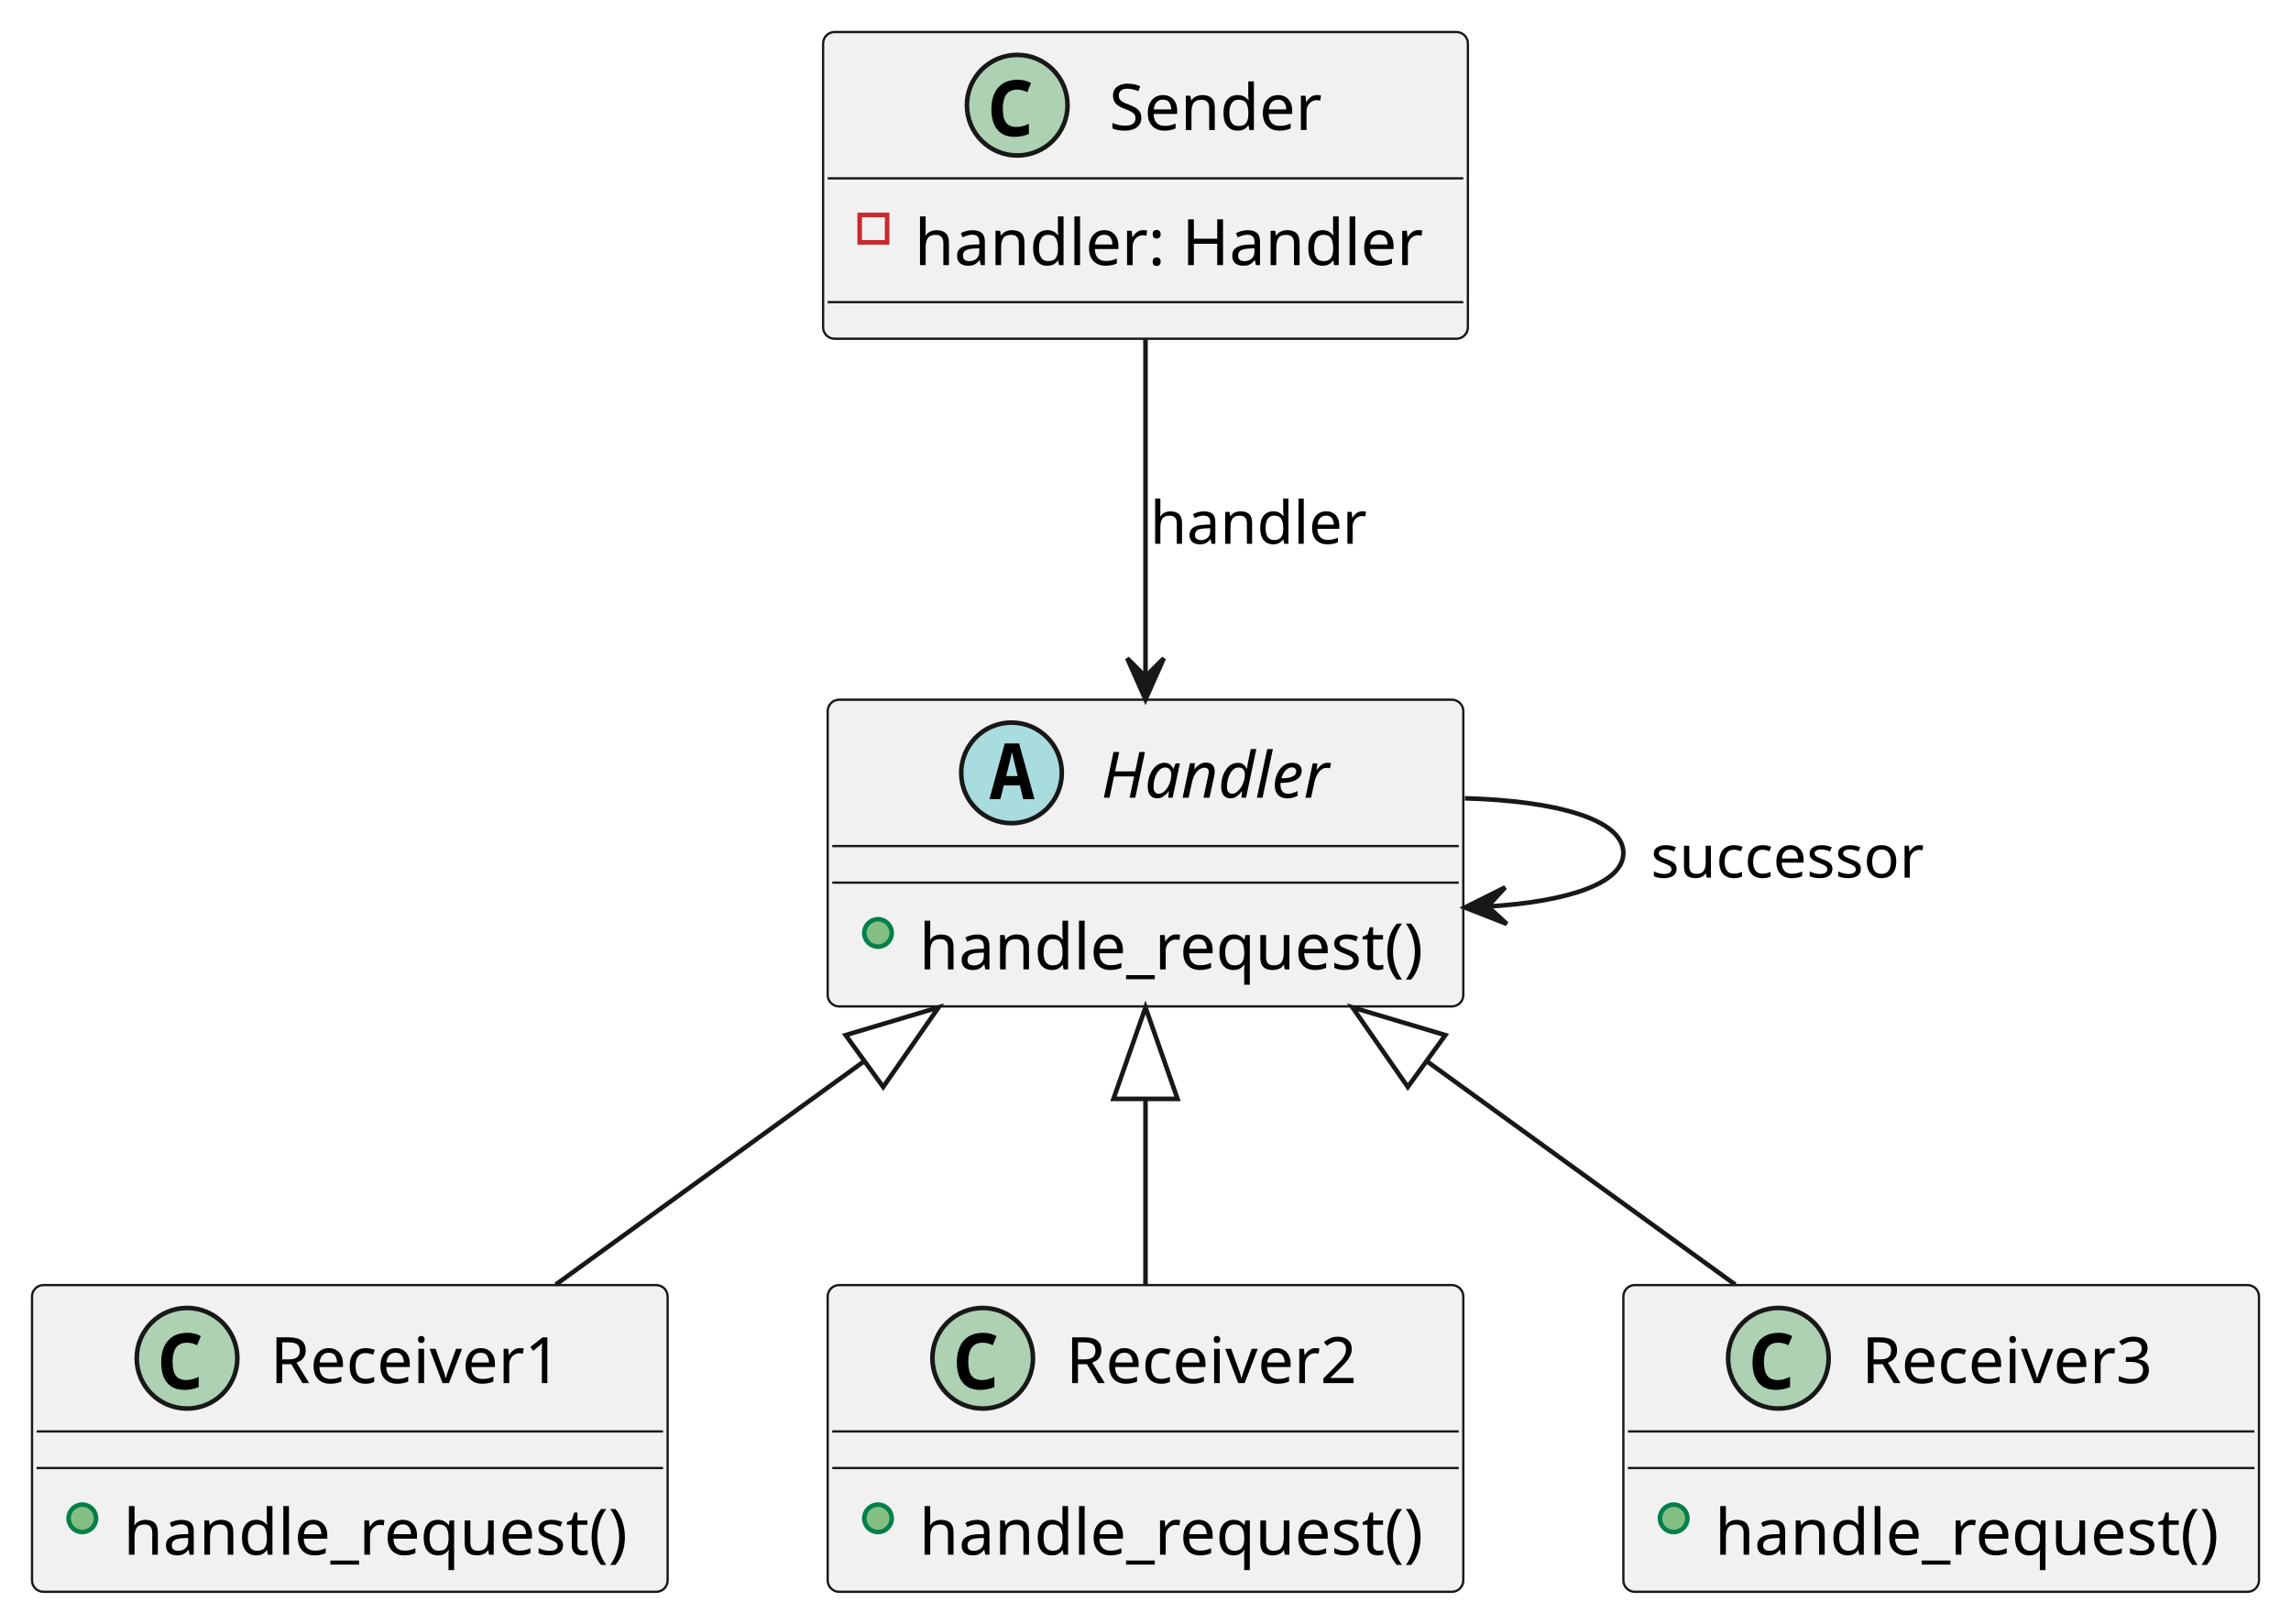
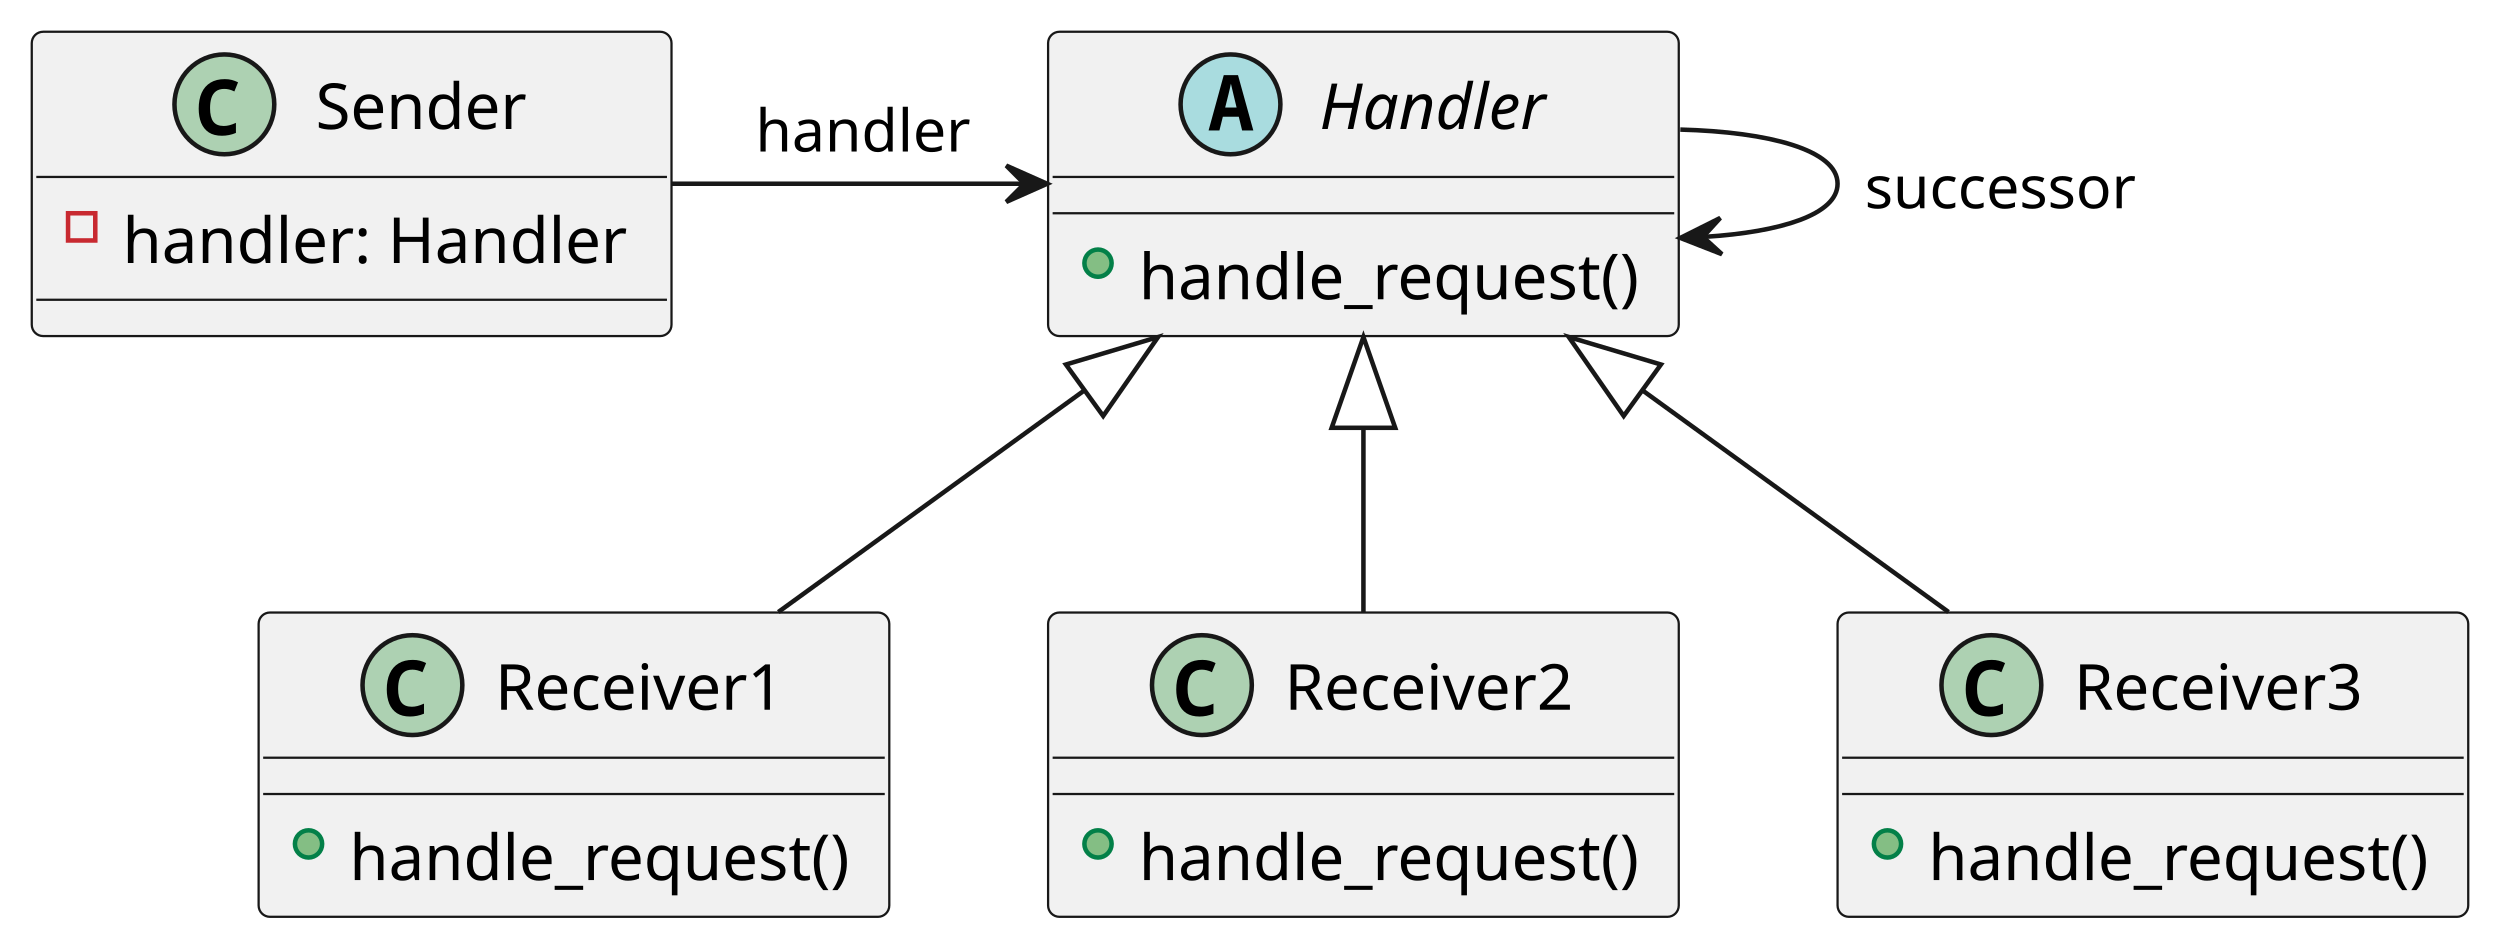
- <svg xmlns="http://www.w3.org/2000/svg" contentStyleType="text/css" height="355px" preserveAspectRatio="none" style="width:501px;height:355px;background:#FFFFFF;" version="1.1" viewBox="0 0 501 355" width="501px" zoomAndPan="magnify">
+ <svg xmlns="http://www.w3.org/2000/svg" contentStyleType="text/css" height="209px" preserveAspectRatio="none" style="width:551px;height:209px;background:#FFFFFF;" version="1.1" viewBox="0 0 551 209" width="551px" zoomAndPan="magnify">
  <defs />
  <g>
    <g id="elem_Sender">
-       <rect codeLine="2" fill="#F1F1F1" height="67.068" id="Sender" rx="2.5" ry="2.5" style="stroke:#181818;stroke-width:0.5;" width="141" x="180" y="7" />
-       <ellipse cx="222.45" cy="23" fill="#ADD1B2" rx="11" ry="11" style="stroke:#181818;stroke-width:1.0;" />
-       <path d="M221.919,29.922 Q220.169,29.922 219.028,29.188 Q217.903,28.438 217.341,27.094 Q216.794,25.734 216.794,23.938 Q216.794,21.906 217.45,20.453 Q218.106,19 219.387,18.219 Q220.669,17.438 222.544,17.438 Q223.434,17.438 224.106,17.625 Q224.778,17.797 225.466,18.141 L224.653,20.156 Q224.028,19.844 223.481,19.719 Q222.95,19.594 222.466,19.594 Q221.294,19.594 220.591,20.125 Q219.887,20.656 219.591,21.609 Q219.294,22.562 219.294,23.828 Q219.294,25.844 220.012,26.812 Q220.731,27.766 222.325,27.766 Q222.919,27.766 223.544,27.609 Q224.169,27.453 224.997,27.078 L224.997,29.297 Q224.262,29.609 223.466,29.766 Q222.684,29.922 221.919,29.922 Z " fill="#000000" />
-       <text fill="#000000" font-family="sans-serif" font-size="14" lengthAdjust="spacing" textLength="48" x="242.55" y="28.432">Sender</text>
-       <line style="stroke:#181818;stroke-width:0.5;" x1="181" x2="320" y1="39" y2="39" />
-       <rect fill="none" height="6" style="stroke:#C82930;stroke-width:1.0;" width="6" x="188" y="47" />
-       <text fill="#000000" font-family="sans-serif" font-size="14" lengthAdjust="spacing" textLength="115" x="200" y="57.966">handler: Handler</text>
-       <line style="stroke:#181818;stroke-width:0.5;" x1="181" x2="320" y1="66.068" y2="66.068" />
+       <rect codeLine="2" fill="#F1F1F1" height="67.068" id="Sender" rx="2.5" ry="2.5" style="stroke:#181818;stroke-width:0.5;" width="141" x="7" y="7" />
+       <ellipse cx="49.45" cy="23" fill="#ADD1B2" rx="11" ry="11" style="stroke:#181818;stroke-width:1.0;" />
+       <path d="M48.919,29.922 Q47.169,29.922 46.028,29.188 Q44.903,28.438 44.341,27.094 Q43.794,25.734 43.794,23.938 Q43.794,21.906 44.45,20.453 Q45.106,19 46.388,18.219 Q47.669,17.438 49.544,17.438 Q50.434,17.438 51.106,17.625 Q51.778,17.797 52.466,18.141 L51.653,20.156 Q51.028,19.844 50.481,19.719 Q49.95,19.594 49.466,19.594 Q48.294,19.594 47.591,20.125 Q46.888,20.656 46.591,21.609 Q46.294,22.562 46.294,23.828 Q46.294,25.844 47.013,26.812 Q47.731,27.766 49.325,27.766 Q49.919,27.766 50.544,27.609 Q51.169,27.453 51.997,27.078 L51.997,29.297 Q51.263,29.609 50.466,29.766 Q49.684,29.922 48.919,29.922 Z " fill="#000000" />
+       <text fill="#000000" font-family="sans-serif" font-size="14" lengthAdjust="spacing" textLength="48" x="69.55" y="28.432">Sender</text>
+       <line style="stroke:#181818;stroke-width:0.5;" x1="8" x2="147" y1="39" y2="39" />
+       <rect fill="none" height="6" style="stroke:#C82930;stroke-width:1.0;" width="6" x="15" y="47" />
+       <text fill="#000000" font-family="sans-serif" font-size="14" lengthAdjust="spacing" textLength="115" x="27" y="57.966">handler: Handler</text>
+       <line style="stroke:#181818;stroke-width:0.5;" x1="8" x2="147" y1="66.068" y2="66.068" />
    </g>
    <g id="elem_Handler">
-       <rect codeLine="6" fill="#F1F1F1" height="67.068" id="Handler" rx="2.5" ry="2.5" style="stroke:#181818;stroke-width:0.5;" width="139" x="181" y="153" />
-       <ellipse cx="221.2" cy="169" fill="#A9DCDF" rx="11" ry="11" style="stroke:#181818;stroke-width:1.0;" />
-       <path d="M216.372,174.75 L219.716,162.562 L222.856,162.562 L226.231,174.75 L223.762,174.75 L223.028,171.734 L219.512,171.734 L218.762,174.75 L216.372,174.75 Z M220.778,166.703 L220.028,169.703 L222.544,169.703 L221.825,166.703 Q221.684,166.125 221.559,165.578 Q221.434,165.016 221.294,164.438 Q221.184,165.016 221.044,165.578 Q220.903,166.125 220.778,166.703 Z " fill="#000000" />
-       <text fill="#000000" font-family="sans-serif" font-size="14" font-style="italic" lengthAdjust="spacing" textLength="51" x="240.8" y="174.432">Handler</text>
-       <line style="stroke:#181818;stroke-width:0.5;" x1="182" x2="319" y1="185" y2="185" />
-       <line style="stroke:#181818;stroke-width:0.5;" x1="182" x2="319" y1="193" y2="193" />
-       <ellipse cx="192" cy="204" fill="#84BE84" rx="3" ry="3" style="stroke:#038048;stroke-width:1.0;" />
-       <text fill="#000000" font-family="sans-serif" font-size="14" lengthAdjust="spacing" textLength="113" x="201" y="211.966">handle_request()</text>
+       <rect codeLine="6" fill="#F1F1F1" height="67.068" id="Handler" rx="2.5" ry="2.5" style="stroke:#181818;stroke-width:0.5;" width="139" x="231" y="7" />
+       <ellipse cx="271.2" cy="23" fill="#A9DCDF" rx="11" ry="11" style="stroke:#181818;stroke-width:1.0;" />
+       <path d="M266.372,28.75 L269.716,16.562 L272.856,16.562 L276.231,28.75 L273.762,28.75 L273.028,25.734 L269.512,25.734 L268.762,28.75 L266.372,28.75 Z M270.778,20.703 L270.028,23.703 L272.544,23.703 L271.825,20.703 Q271.684,20.125 271.559,19.578 Q271.434,19.016 271.294,18.438 Q271.184,19.016 271.044,19.578 Q270.903,20.125 270.778,20.703 Z " fill="#000000" />
+       <text fill="#000000" font-family="sans-serif" font-size="14" font-style="italic" lengthAdjust="spacing" textLength="51" x="290.8" y="28.432">Handler</text>
+       <line style="stroke:#181818;stroke-width:0.5;" x1="232" x2="369" y1="39" y2="39" />
+       <line style="stroke:#181818;stroke-width:0.5;" x1="232" x2="369" y1="47" y2="47" />
+       <ellipse cx="242" cy="58" fill="#84BE84" rx="3" ry="3" style="stroke:#038048;stroke-width:1.0;" />
+       <text fill="#000000" font-family="sans-serif" font-size="14" lengthAdjust="spacing" textLength="113" x="251" y="65.966">handle_request()</text>
    </g>
    <g id="elem_Receiver1">
-       <rect codeLine="10" fill="#F1F1F1" height="67.068" id="Receiver1" rx="2.5" ry="2.5" style="stroke:#181818;stroke-width:0.5;" width="139" x="7" y="281" />
-       <ellipse cx="40.9" cy="297" fill="#ADD1B2" rx="11" ry="11" style="stroke:#181818;stroke-width:1.0;" />
-       <path d="M40.369,303.922 Q38.619,303.922 37.478,303.188 Q36.353,302.438 35.791,301.094 Q35.244,299.734 35.244,297.938 Q35.244,295.906 35.9,294.453 Q36.556,293 37.837,292.219 Q39.119,291.438 40.994,291.438 Q41.884,291.438 42.556,291.625 Q43.228,291.797 43.916,292.141 L43.103,294.156 Q42.478,293.844 41.931,293.719 Q41.4,293.594 40.916,293.594 Q39.744,293.594 39.041,294.125 Q38.337,294.656 38.041,295.609 Q37.744,296.562 37.744,297.828 Q37.744,299.844 38.462,300.812 Q39.181,301.766 40.775,301.766 Q41.369,301.766 41.994,301.609 Q42.619,301.453 43.447,301.078 L43.447,303.297 Q42.712,303.609 41.916,303.766 Q41.134,303.922 40.369,303.922 Z " fill="#000000" />
-       <text fill="#000000" font-family="sans-serif" font-size="14" lengthAdjust="spacing" textLength="65" x="59.1" y="302.432">Receiver1</text>
-       <line style="stroke:#181818;stroke-width:0.5;" x1="8" x2="145" y1="313" y2="313" />
-       <line style="stroke:#181818;stroke-width:0.5;" x1="8" x2="145" y1="321" y2="321" />
-       <ellipse cx="18" cy="332" fill="#84BE84" rx="3" ry="3" style="stroke:#038048;stroke-width:1.0;" />
-       <text fill="#000000" font-family="sans-serif" font-size="14" lengthAdjust="spacing" textLength="113" x="27" y="339.966">handle_request()</text>
+       <rect codeLine="10" fill="#F1F1F1" height="67.068" id="Receiver1" rx="2.5" ry="2.5" style="stroke:#181818;stroke-width:0.5;" width="139" x="57" y="135" />
+       <ellipse cx="90.9" cy="151" fill="#ADD1B2" rx="11" ry="11" style="stroke:#181818;stroke-width:1.0;" />
+       <path d="M90.369,157.922 Q88.619,157.922 87.478,157.188 Q86.353,156.438 85.791,155.094 Q85.244,153.734 85.244,151.938 Q85.244,149.906 85.9,148.453 Q86.556,147 87.838,146.219 Q89.119,145.438 90.994,145.438 Q91.884,145.438 92.556,145.625 Q93.228,145.797 93.916,146.141 L93.103,148.156 Q92.478,147.844 91.931,147.719 Q91.4,147.594 90.916,147.594 Q89.744,147.594 89.041,148.125 Q88.338,148.656 88.041,149.609 Q87.744,150.562 87.744,151.828 Q87.744,153.844 88.463,154.812 Q89.181,155.766 90.775,155.766 Q91.369,155.766 91.994,155.609 Q92.619,155.453 93.447,155.078 L93.447,157.297 Q92.713,157.609 91.916,157.766 Q91.134,157.922 90.369,157.922 Z " fill="#000000" />
+       <text fill="#000000" font-family="sans-serif" font-size="14" lengthAdjust="spacing" textLength="65" x="109.1" y="156.432">Receiver1</text>
+       <line style="stroke:#181818;stroke-width:0.5;" x1="58" x2="195" y1="167" y2="167" />
+       <line style="stroke:#181818;stroke-width:0.5;" x1="58" x2="195" y1="175" y2="175" />
+       <ellipse cx="68" cy="186" fill="#84BE84" rx="3" ry="3" style="stroke:#038048;stroke-width:1.0;" />
+       <text fill="#000000" font-family="sans-serif" font-size="14" lengthAdjust="spacing" textLength="113" x="77" y="193.966">handle_request()</text>
    </g>
    <g id="elem_Receiver2">
-       <rect codeLine="14" fill="#F1F1F1" height="67.068" id="Receiver2" rx="2.5" ry="2.5" style="stroke:#181818;stroke-width:0.5;" width="139" x="181" y="281" />
-       <ellipse cx="214.9" cy="297" fill="#ADD1B2" rx="11" ry="11" style="stroke:#181818;stroke-width:1.0;" />
-       <path d="M214.369,303.922 Q212.619,303.922 211.478,303.188 Q210.353,302.438 209.791,301.094 Q209.244,299.734 209.244,297.938 Q209.244,295.906 209.9,294.453 Q210.556,293 211.838,292.219 Q213.119,291.438 214.994,291.438 Q215.884,291.438 216.556,291.625 Q217.228,291.797 217.916,292.141 L217.103,294.156 Q216.478,293.844 215.931,293.719 Q215.4,293.594 214.916,293.594 Q213.744,293.594 213.041,294.125 Q212.338,294.656 212.041,295.609 Q211.744,296.562 211.744,297.828 Q211.744,299.844 212.463,300.812 Q213.181,301.766 214.775,301.766 Q215.369,301.766 215.994,301.609 Q216.619,301.453 217.447,301.078 L217.447,303.297 Q216.713,303.609 215.916,303.766 Q215.134,303.922 214.369,303.922 Z " fill="#000000" />
-       <text fill="#000000" font-family="sans-serif" font-size="14" lengthAdjust="spacing" textLength="65" x="233.1" y="302.432">Receiver2</text>
-       <line style="stroke:#181818;stroke-width:0.5;" x1="182" x2="319" y1="313" y2="313" />
-       <line style="stroke:#181818;stroke-width:0.5;" x1="182" x2="319" y1="321" y2="321" />
-       <ellipse cx="192" cy="332" fill="#84BE84" rx="3" ry="3" style="stroke:#038048;stroke-width:1.0;" />
-       <text fill="#000000" font-family="sans-serif" font-size="14" lengthAdjust="spacing" textLength="113" x="201" y="339.966">handle_request()</text>
+       <rect codeLine="14" fill="#F1F1F1" height="67.068" id="Receiver2" rx="2.5" ry="2.5" style="stroke:#181818;stroke-width:0.5;" width="139" x="231" y="135" />
+       <ellipse cx="264.9" cy="151" fill="#ADD1B2" rx="11" ry="11" style="stroke:#181818;stroke-width:1.0;" />
+       <path d="M264.369,157.922 Q262.619,157.922 261.478,157.188 Q260.353,156.438 259.791,155.094 Q259.244,153.734 259.244,151.938 Q259.244,149.906 259.9,148.453 Q260.556,147 261.837,146.219 Q263.119,145.438 264.994,145.438 Q265.884,145.438 266.556,145.625 Q267.228,145.797 267.916,146.141 L267.103,148.156 Q266.478,147.844 265.931,147.719 Q265.4,147.594 264.916,147.594 Q263.744,147.594 263.041,148.125 Q262.337,148.656 262.041,149.609 Q261.744,150.562 261.744,151.828 Q261.744,153.844 262.462,154.812 Q263.181,155.766 264.775,155.766 Q265.369,155.766 265.994,155.609 Q266.619,155.453 267.447,155.078 L267.447,157.297 Q266.712,157.609 265.916,157.766 Q265.134,157.922 264.369,157.922 Z " fill="#000000" />
+       <text fill="#000000" font-family="sans-serif" font-size="14" lengthAdjust="spacing" textLength="65" x="283.1" y="156.432">Receiver2</text>
+       <line style="stroke:#181818;stroke-width:0.5;" x1="232" x2="369" y1="167" y2="167" />
+       <line style="stroke:#181818;stroke-width:0.5;" x1="232" x2="369" y1="175" y2="175" />
+       <ellipse cx="242" cy="186" fill="#84BE84" rx="3" ry="3" style="stroke:#038048;stroke-width:1.0;" />
+       <text fill="#000000" font-family="sans-serif" font-size="14" lengthAdjust="spacing" textLength="113" x="251" y="193.966">handle_request()</text>
    </g>
    <g id="elem_Receiver3">
-       <rect codeLine="18" fill="#F1F1F1" height="67.068" id="Receiver3" rx="2.5" ry="2.5" style="stroke:#181818;stroke-width:0.5;" width="139" x="355" y="281" />
-       <ellipse cx="388.9" cy="297" fill="#ADD1B2" rx="11" ry="11" style="stroke:#181818;stroke-width:1.0;" />
-       <path d="M388.369,303.922 Q386.619,303.922 385.478,303.188 Q384.353,302.438 383.791,301.094 Q383.244,299.734 383.244,297.938 Q383.244,295.906 383.9,294.453 Q384.556,293 385.837,292.219 Q387.119,291.438 388.994,291.438 Q389.884,291.438 390.556,291.625 Q391.228,291.797 391.916,292.141 L391.103,294.156 Q390.478,293.844 389.931,293.719 Q389.4,293.594 388.916,293.594 Q387.744,293.594 387.041,294.125 Q386.337,294.656 386.041,295.609 Q385.744,296.562 385.744,297.828 Q385.744,299.844 386.462,300.812 Q387.181,301.766 388.775,301.766 Q389.369,301.766 389.994,301.609 Q390.619,301.453 391.447,301.078 L391.447,303.297 Q390.712,303.609 389.916,303.766 Q389.134,303.922 388.369,303.922 Z " fill="#000000" />
-       <text fill="#000000" font-family="sans-serif" font-size="14" lengthAdjust="spacing" textLength="65" x="407.1" y="302.432">Receiver3</text>
-       <line style="stroke:#181818;stroke-width:0.5;" x1="356" x2="493" y1="313" y2="313" />
-       <line style="stroke:#181818;stroke-width:0.5;" x1="356" x2="493" y1="321" y2="321" />
-       <ellipse cx="366" cy="332" fill="#84BE84" rx="3" ry="3" style="stroke:#038048;stroke-width:1.0;" />
-       <text fill="#000000" font-family="sans-serif" font-size="14" lengthAdjust="spacing" textLength="113" x="375" y="339.966">handle_request()</text>
+       <rect codeLine="18" fill="#F1F1F1" height="67.068" id="Receiver3" rx="2.5" ry="2.5" style="stroke:#181818;stroke-width:0.5;" width="139" x="405" y="135" />
+       <ellipse cx="438.9" cy="151" fill="#ADD1B2" rx="11" ry="11" style="stroke:#181818;stroke-width:1.0;" />
+       <path d="M438.369,157.922 Q436.619,157.922 435.478,157.188 Q434.353,156.438 433.791,155.094 Q433.244,153.734 433.244,151.938 Q433.244,149.906 433.9,148.453 Q434.556,147 435.837,146.219 Q437.119,145.438 438.994,145.438 Q439.884,145.438 440.556,145.625 Q441.228,145.797 441.916,146.141 L441.103,148.156 Q440.478,147.844 439.931,147.719 Q439.4,147.594 438.916,147.594 Q437.744,147.594 437.041,148.125 Q436.337,148.656 436.041,149.609 Q435.744,150.562 435.744,151.828 Q435.744,153.844 436.462,154.812 Q437.181,155.766 438.775,155.766 Q439.369,155.766 439.994,155.609 Q440.619,155.453 441.447,155.078 L441.447,157.297 Q440.712,157.609 439.916,157.766 Q439.134,157.922 438.369,157.922 Z " fill="#000000" />
+       <text fill="#000000" font-family="sans-serif" font-size="14" lengthAdjust="spacing" textLength="65" x="457.1" y="156.432">Receiver3</text>
+       <line style="stroke:#181818;stroke-width:0.5;" x1="406" x2="543" y1="167" y2="167" />
+       <line style="stroke:#181818;stroke-width:0.5;" x1="406" x2="543" y1="175" y2="175" />
+       <ellipse cx="416" cy="186" fill="#84BE84" rx="3" ry="3" style="stroke:#038048;stroke-width:1.0;" />
+       <text fill="#000000" font-family="sans-serif" font-size="14" lengthAdjust="spacing" textLength="113" x="425" y="193.966">handle_request()</text>
    </g>
    <g id="link_Handler_Receiver1">
-       <path codeLine="22" d="M188.84,232.15 C166.65,248.22 142.05,266.03 121.54,280.89 " fill="none" id="Handler-backto-Receiver1" style="stroke:#181818;stroke-width:1.0;" />
-       <polygon fill="none" points="184.93,226.34,205.24,220.28,193.14,237.68,184.93,226.34" style="stroke:#181818;stroke-width:1.0;" />
+       <path codeLine="22" d="M238.84,86.15 C216.65,102.22 192.05,120.03 171.54,134.89 " fill="none" id="Handler-backto-Receiver1" style="stroke:#181818;stroke-width:1.0;" />
+       <polygon fill="none" points="234.93,80.34,255.24,74.28,243.14,91.68,234.93,80.34" style="stroke:#181818;stroke-width:1.0;" />
    </g>
    <g id="link_Handler_Receiver2">
-       <path codeLine="23" d="M250.5,240.31 C250.5,254.07 250.5,268.51 250.5,280.89 " fill="none" id="Handler-backto-Receiver2" style="stroke:#181818;stroke-width:1.0;" />
-       <polygon fill="none" points="243.5,240.28,250.5,220.28,257.5,240.28,243.5,240.28" style="stroke:#181818;stroke-width:1.0;" />
+       <path codeLine="23" d="M300.5,94.31 C300.5,108.07 300.5,122.51 300.5,134.89 " fill="none" id="Handler-backto-Receiver2" style="stroke:#181818;stroke-width:1.0;" />
+       <polygon fill="none" points="293.5,94.28,300.5,74.28,307.5,94.28,293.5,94.28" style="stroke:#181818;stroke-width:1.0;" />
    </g>
    <g id="link_Handler_Receiver3">
-       <path codeLine="24" d="M312.16,232.15 C334.35,248.22 358.95,266.03 379.46,280.89 " fill="none" id="Handler-backto-Receiver3" style="stroke:#181818;stroke-width:1.0;" />
-       <polygon fill="none" points="307.86,237.68,295.76,220.28,316.07,226.34,307.86,237.68" style="stroke:#181818;stroke-width:1.0;" />
+       <path codeLine="24" d="M362.16,86.15 C384.35,102.22 408.95,120.03 429.46,134.89 " fill="none" id="Handler-backto-Receiver3" style="stroke:#181818;stroke-width:1.0;" />
+       <polygon fill="none" points="357.86,91.68,345.76,74.28,366.07,80.34,357.86,91.68" style="stroke:#181818;stroke-width:1.0;" />
    </g>
    <g id="link_Sender_Handler">
-       <path codeLine="26" d="M250.5,74.18 C250.5,96.09 250.5,125 250.5,147.87 " fill="none" id="Sender-to-Handler" style="stroke:#181818;stroke-width:1.0;" />
-       <polygon fill="#181818" points="250.5,152.95,254.5,143.95,250.5,147.95,246.5,143.95,250.5,152.95" style="stroke:#181818;stroke-width:1.0;" />
-       <text fill="#000000" font-family="sans-serif" font-size="13" lengthAdjust="spacing" textLength="46" x="251.5" y="118.897">handler</text>
+       <path codeLine="26" d="M148.06,40.5 C172.72,40.5 200.48,40.5 225.49,40.5 " fill="none" id="Sender-to-Handler" style="stroke:#181818;stroke-width:1.0;" />
+       <polygon fill="#181818" points="230.78,40.5,221.78,36.5,225.78,40.5,221.78,44.5,230.78,40.5" style="stroke:#181818;stroke-width:1.0;" />
+       <text fill="#000000" font-family="sans-serif" font-size="13" lengthAdjust="spacing" textLength="46" x="166.5" y="33.397">handler</text>
    </g>
    <g id="link_Handler_Handler">
-       <path codeLine="28" d="M320.34,174.56 C339.95,175.08 355,179.06 355,186.5 C355,193.24 342.64,197.14 325.72,198.2 " fill="none" id="Handler-to-Handler" style="stroke:#181818;stroke-width:1.0;" />
-       <polygon fill="#181818" points="320.34,198.44,329.513,202.025,325.335,198.212,329.148,194.033,320.34,198.44" style="stroke:#181818;stroke-width:1.0;" />
-       <text fill="#000000" font-family="sans-serif" font-size="13" lengthAdjust="spacing" textLength="58" x="361" y="191.897">successor</text>
+       <path codeLine="28" d="M370.34,28.56 C389.95,29.08 405,33.06 405,40.5 C405,47.24 392.64,51.14 375.72,52.2 " fill="none" id="Handler-to-Handler" style="stroke:#181818;stroke-width:1.0;" />
+       <polygon fill="#181818" points="370.34,52.44,379.513,56.025,375.335,52.212,379.148,48.033,370.34,52.44" style="stroke:#181818;stroke-width:1.0;" />
+       <text fill="#000000" font-family="sans-serif" font-size="13" lengthAdjust="spacing" textLength="58" x="411" y="45.897">successor</text>
    </g>
  </g>
</svg>
